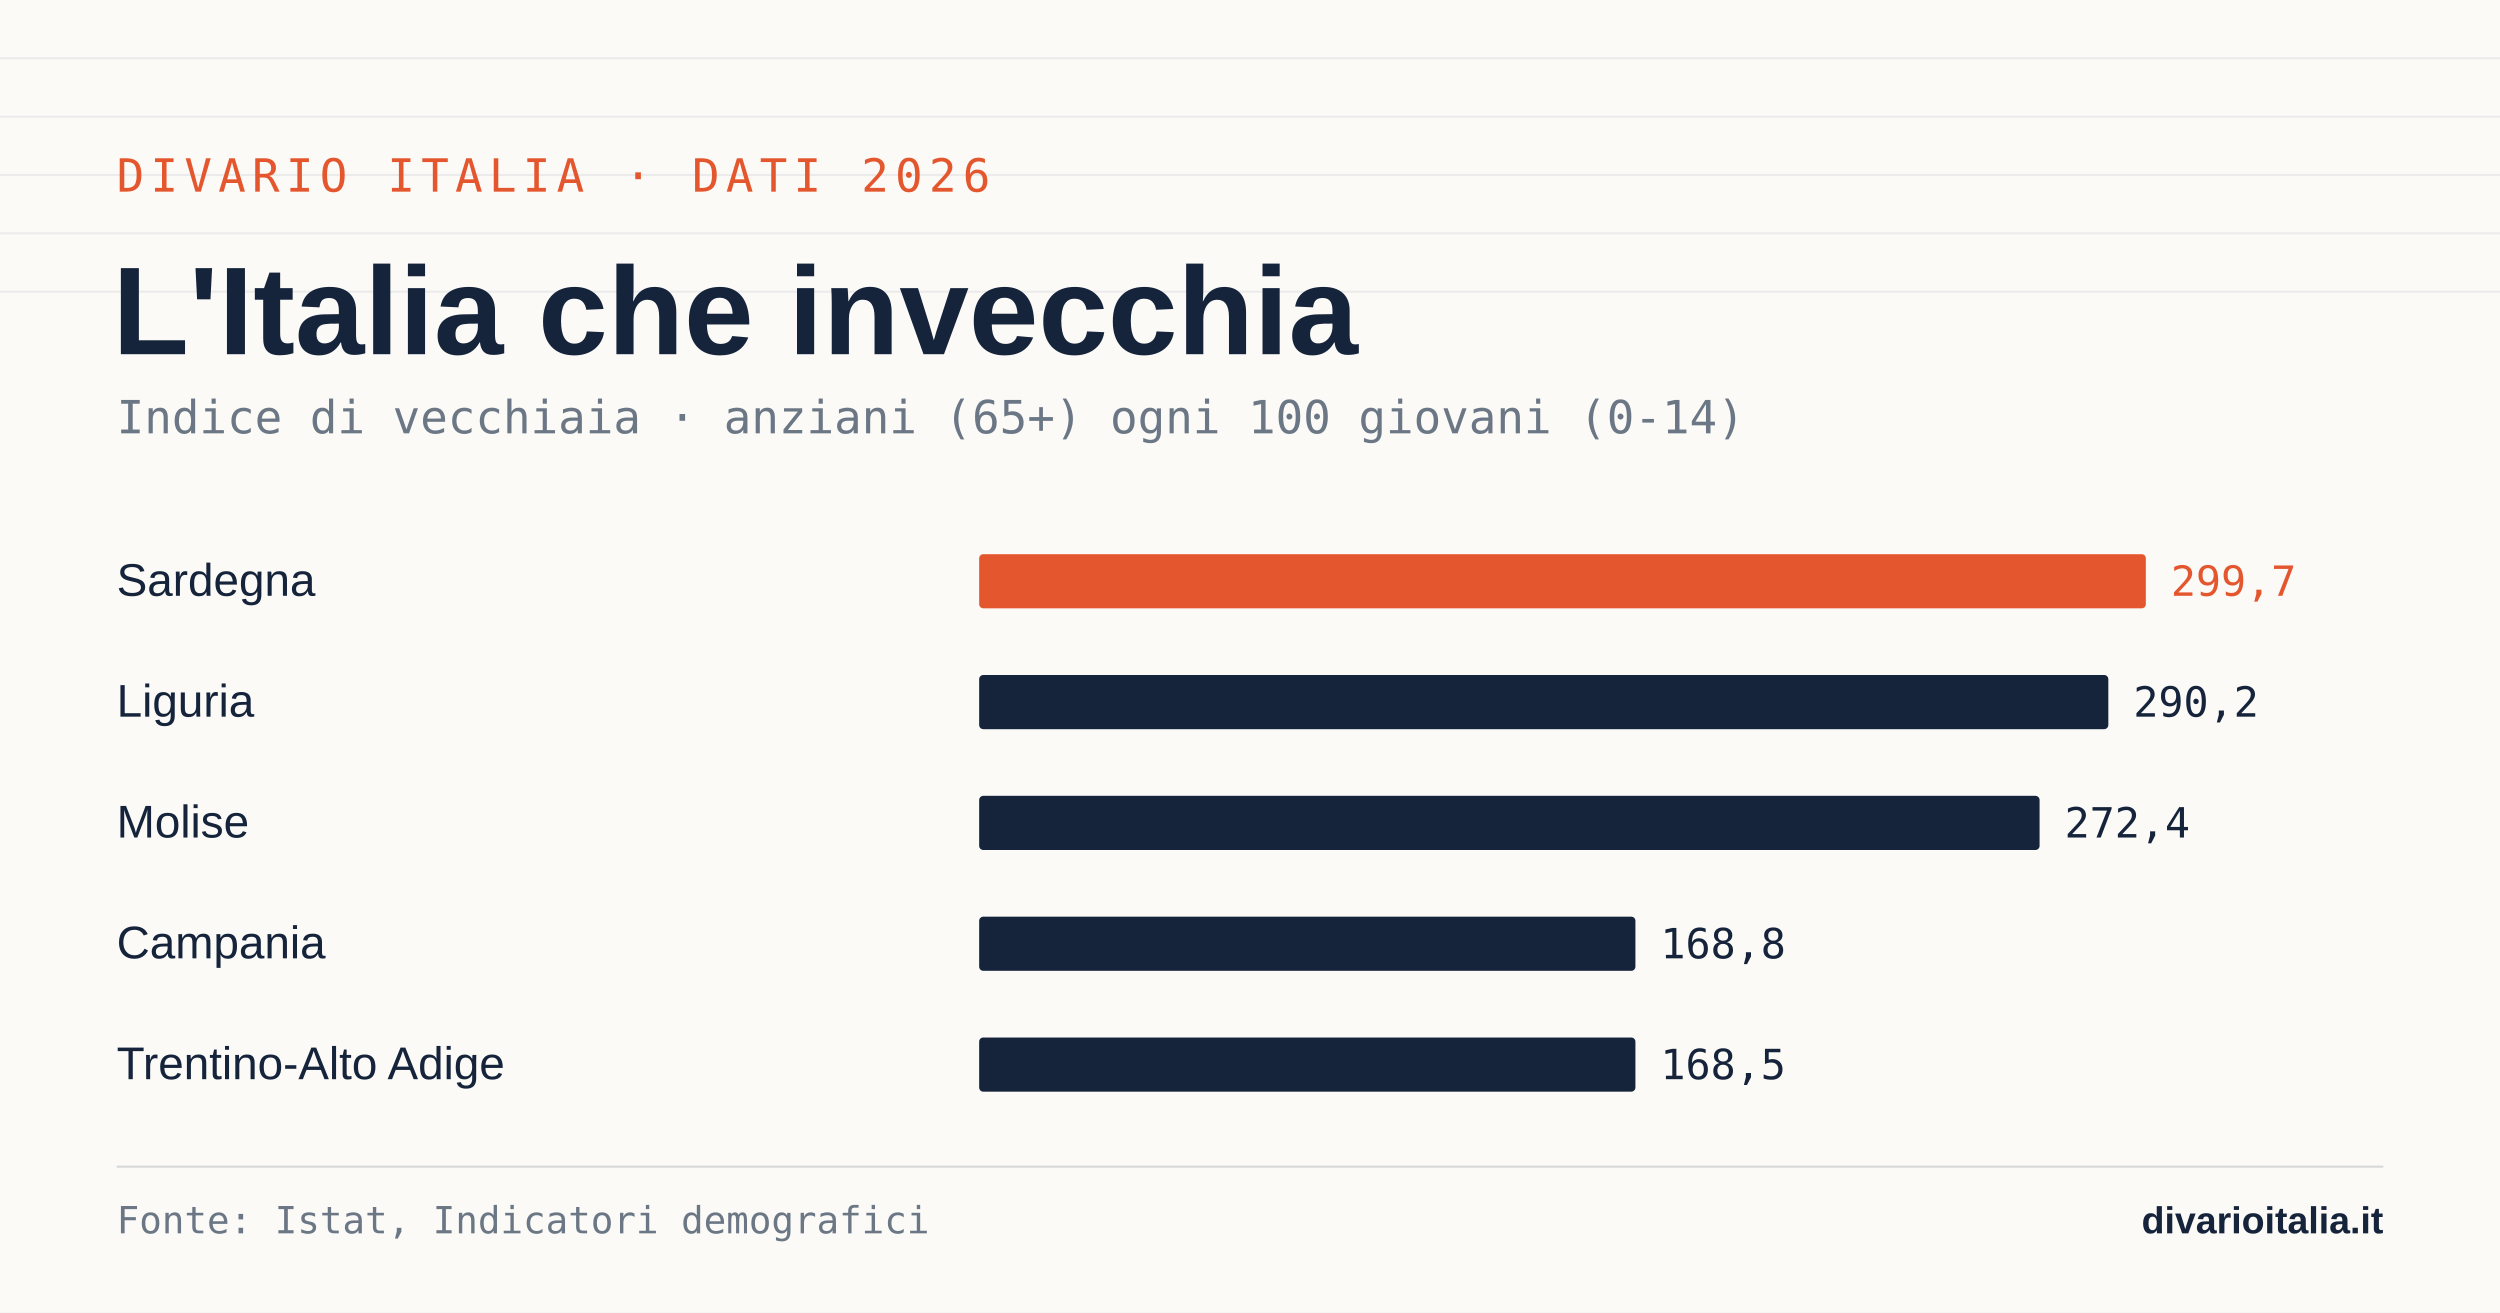
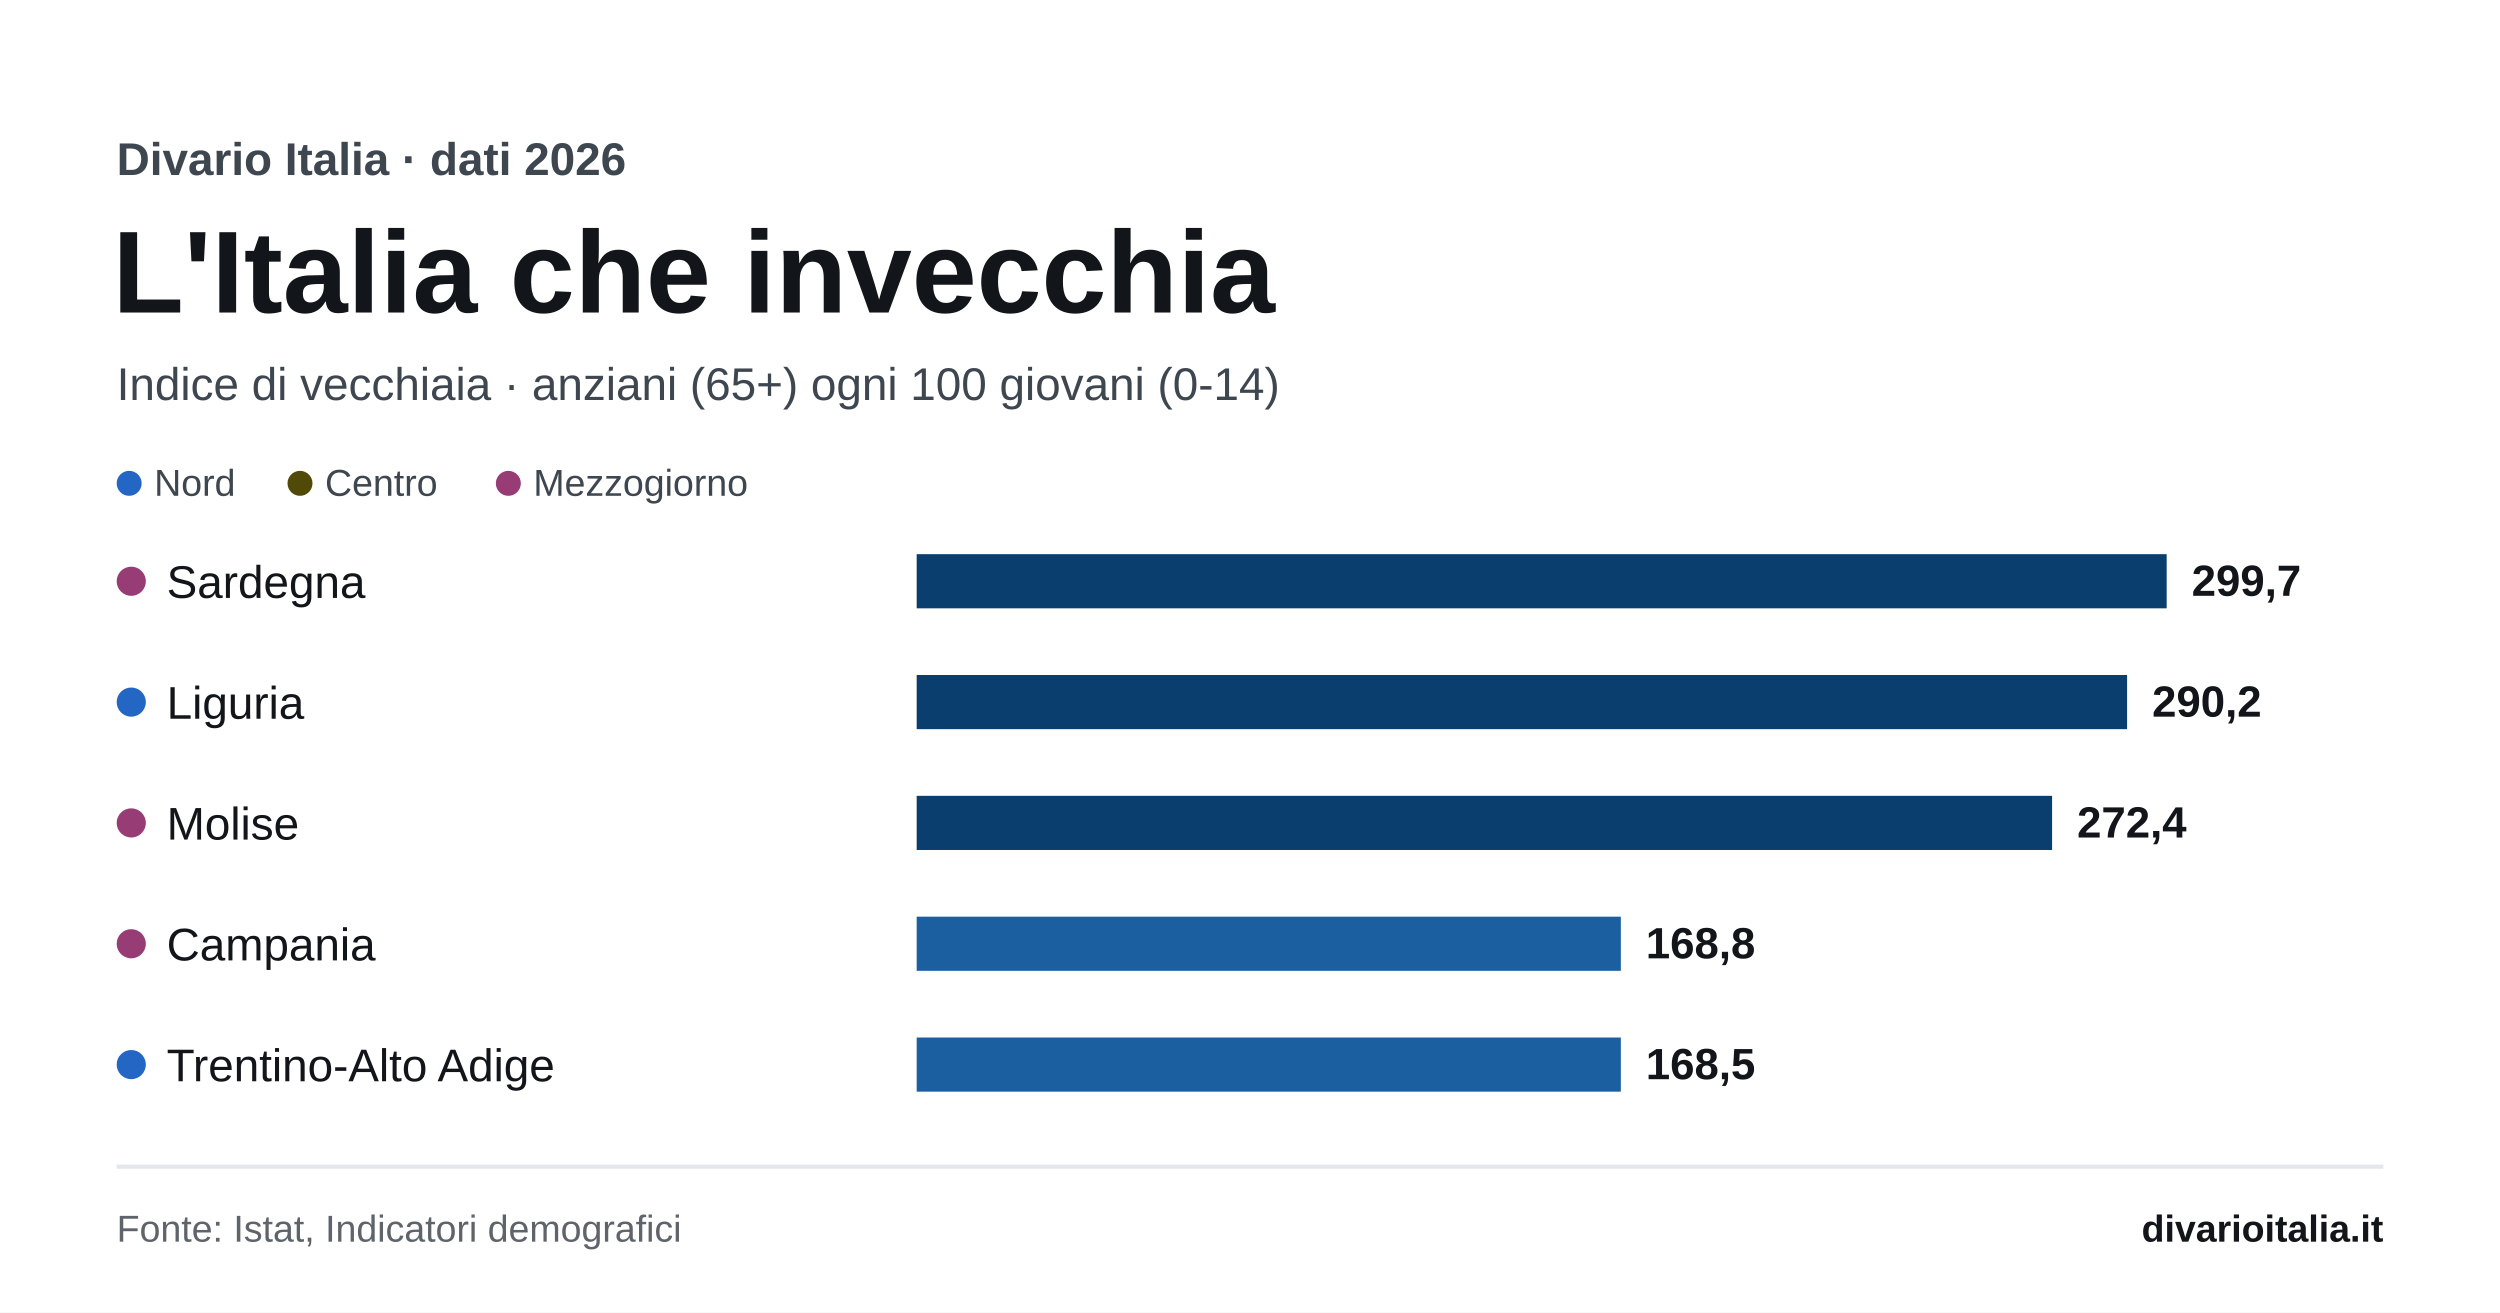
- <svg xmlns="http://www.w3.org/2000/svg" viewBox="0 0 1200 630" width="1200" height="630" font-family="Archivo, Arial, sans-serif">
-   <rect width="1200" height="630" fill="#fbfaf7" />
-   <g stroke="rgba(21,35,59,0.07)">
-     <line x1="0" y1="28" x2="1200" y2="28" />
-     <line x1="0" y1="56" x2="1200" y2="56" />
-     <line x1="0" y1="84" x2="1200" y2="84" />
-     <line x1="0" y1="112" x2="1200" y2="112" />
-     <line x1="0" y1="140" x2="1200" y2="140" />
+ <svg xmlns="http://www.w3.org/2000/svg" viewBox="0 0 1200 630" width="1200" height="630" font-family="'Sofia Sans', Arial, sans-serif">
+   <rect width="1200" height="630" fill="#ffffff" />
+   <text x="56" y="84" font-size="22" font-weight="600" fill="#3e4650">Divario Italia · dati 2026</text>
+   <text x="54" y="150" font-size="56" font-weight="700" font-family="'Sofia Sans Semi Condensed', 'Sofia Sans', 'Arial Narrow', Arial, sans-serif" fill="#121519">L'Italia che invecchia</text>
+   <text x="56" y="192" font-size="22" fill="#3e4650">Indice di vecchiaia · anziani (65+) ogni 100 giovani (0-14)</text>
+   <g font-size="18" fill="#3e4650">
+     <circle cx="62" cy="232" r="6" fill="#2466c3" />
+     <text x="74" y="238">Nord</text>
+     <circle cx="144" cy="232" r="6" fill="#504907" />
+     <text x="156" y="238">Centro</text>
+     <circle cx="244" cy="232" r="6" fill="#983c75" />
+     <text x="256" y="238">Mezzogiorno</text>
  </g>
-   <text x="56" y="92" font-size="22" font-family="'Space Mono', monospace" fill="#e4572e" letter-spacing="3">DIVARIO ITALIA · DATI 2026</text>
-   <text x="54" y="170" font-size="60" font-weight="800" fill="#15233b">L'Italia che invecchia</text>
-   <text x="56" y="208" font-size="22" font-family="'Space Mono', monospace" fill="#6b7785">Indice di vecchiaia · anziani (65+) ogni 100 giovani (0-14)</text>
  <g>
-     <text x="56" y="286" font-size="22" fill="#15233b" font-family="Archivo, Arial, sans-serif">Sardegna</text>
-     <rect x="470" y="266" width="560" height="26" rx="2" fill="#e4572e" />
-     <text x="1042" y="286" font-size="20" fill="#e4572e" text-anchor="start" font-family="'Space Mono', monospace">299,7</text>
-     <text x="56" y="344" font-size="22" fill="#15233b" font-family="Archivo, Arial, sans-serif">Liguria</text>
-     <rect x="470" y="324" width="542" height="26" rx="2" fill="#15233b" />
-     <text x="1024" y="344" font-size="20" fill="#15233b" text-anchor="start" font-family="'Space Mono', monospace">290,2</text>
-     <text x="56" y="402" font-size="22" fill="#15233b" font-family="Archivo, Arial, sans-serif">Molise</text>
-     <rect x="470" y="382" width="509" height="26" rx="2" fill="#15233b" />
-     <text x="991" y="402" font-size="20" fill="#15233b" text-anchor="start" font-family="'Space Mono', monospace">272,4</text>
-     <text x="56" y="460" font-size="22" fill="#15233b" font-family="Archivo, Arial, sans-serif">Campania</text>
-     <rect x="470" y="440" width="315" height="26" rx="2" fill="#15233b" />
-     <text x="797" y="460" font-size="20" fill="#15233b" text-anchor="start" font-family="'Space Mono', monospace">168,8</text>
-     <text x="56" y="518" font-size="22" fill="#15233b" font-family="Archivo, Arial, sans-serif">Trentino-Alto Adige</text>
-     <rect x="470" y="498" width="315" height="26" rx="2" fill="#15233b" />
-     <text x="797" y="518" font-size="20" fill="#15233b" text-anchor="start" font-family="'Space Mono', monospace">168,5</text>
+     <circle cx="63" cy="279" r="7" fill="#983c75" />
+     <text x="80" y="287" font-size="22" fill="#121519">Sardegna</text>
+     <rect x="440" y="266" width="600" height="26" fill="#093e6f" />
+     <text x="1052" y="286" font-size="21" font-weight="700" font-family="'Sofia Sans Semi Condensed', 'Sofia Sans', 'Arial Narrow', Arial, sans-serif" fill="#121519">299,7</text>
+     <circle cx="63" cy="337" r="7" fill="#2466c3" />
+     <text x="80" y="345" font-size="22" fill="#121519">Liguria</text>
+     <rect x="440" y="324" width="581" height="26" fill="#093e6f" />
+     <text x="1033" y="344" font-size="21" font-weight="700" font-family="'Sofia Sans Semi Condensed', 'Sofia Sans', 'Arial Narrow', Arial, sans-serif" fill="#121519">290,2</text>
+     <circle cx="63" cy="395" r="7" fill="#983c75" />
+     <text x="80" y="403" font-size="22" fill="#121519">Molise</text>
+     <rect x="440" y="382" width="545" height="26" fill="#093e6f" />
+     <text x="997" y="402" font-size="21" font-weight="700" font-family="'Sofia Sans Semi Condensed', 'Sofia Sans', 'Arial Narrow', Arial, sans-serif" fill="#121519">272,4</text>
+     <circle cx="63" cy="453" r="7" fill="#983c75" />
+     <text x="80" y="461" font-size="22" fill="#121519">Campania</text>
+     <rect x="440" y="440" width="338" height="26" fill="#1c5fa1" />
+     <text x="790" y="460" font-size="21" font-weight="700" font-family="'Sofia Sans Semi Condensed', 'Sofia Sans', 'Arial Narrow', Arial, sans-serif" fill="#121519">168,8</text>
+     <circle cx="63" cy="511" r="7" fill="#2466c3" />
+     <text x="80" y="519" font-size="22" fill="#121519">Trentino-Alto Adige</text>
+     <rect x="440" y="498" width="338" height="26" fill="#1c5fa1" />
+     <text x="790" y="518" font-size="21" font-weight="700" font-family="'Sofia Sans Semi Condensed', 'Sofia Sans', 'Arial Narrow', Arial, sans-serif" fill="#121519">168,5</text>
  </g>
-   <line x1="56" y1="560" x2="1144" y2="560" stroke="rgba(21,35,59,0.16)" />
-   <text x="56" y="592" font-size="18" font-family="'Space Mono', monospace" fill="#6b7785">Fonte: Istat, Indicatori demografici</text>
-   <text x="1144" y="592" font-size="18" font-weight="700" fill="#15233b" text-anchor="end">divarioitalia.it</text>
+   <line x1="56" y1="560" x2="1144" y2="560" stroke="#e3e6ea" stroke-width="2" />
+   <text x="56" y="596" font-size="18" fill="#5e646a">Fonte: Istat, Indicatori demografici</text>
+   <text x="1144" y="596" font-size="18" font-weight="700" fill="#121519" text-anchor="end">divarioitalia.it</text>
</svg>
